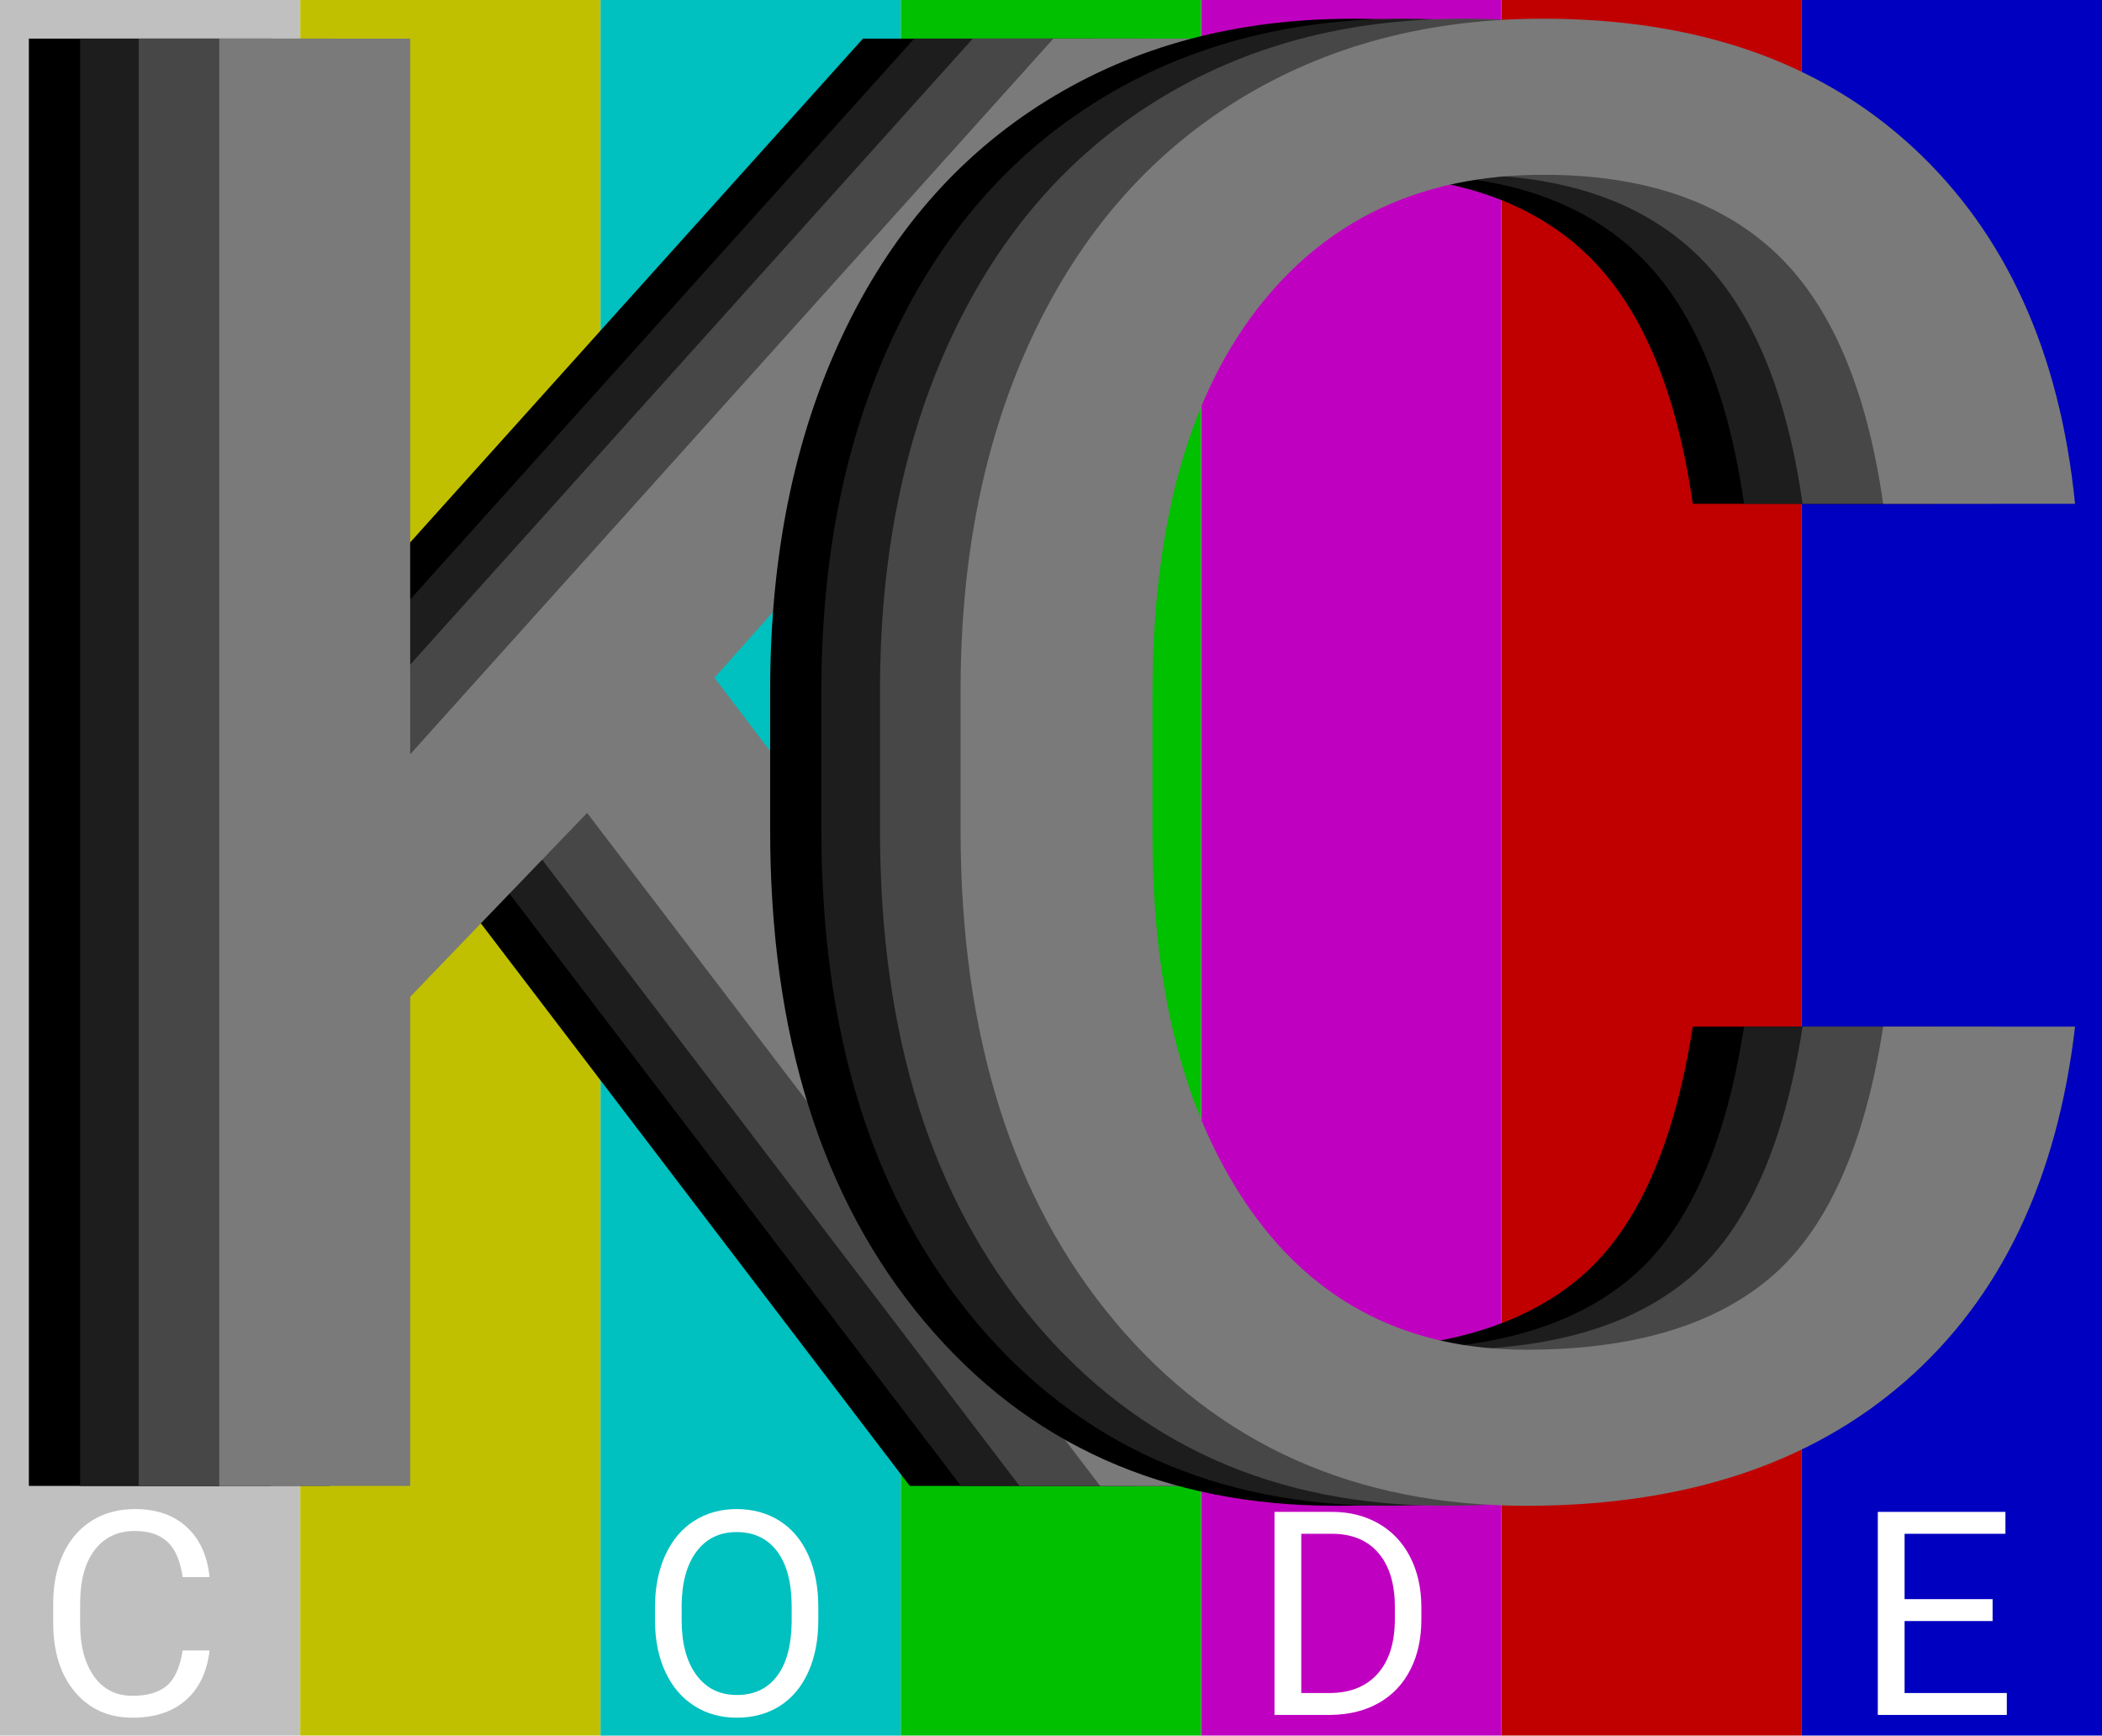
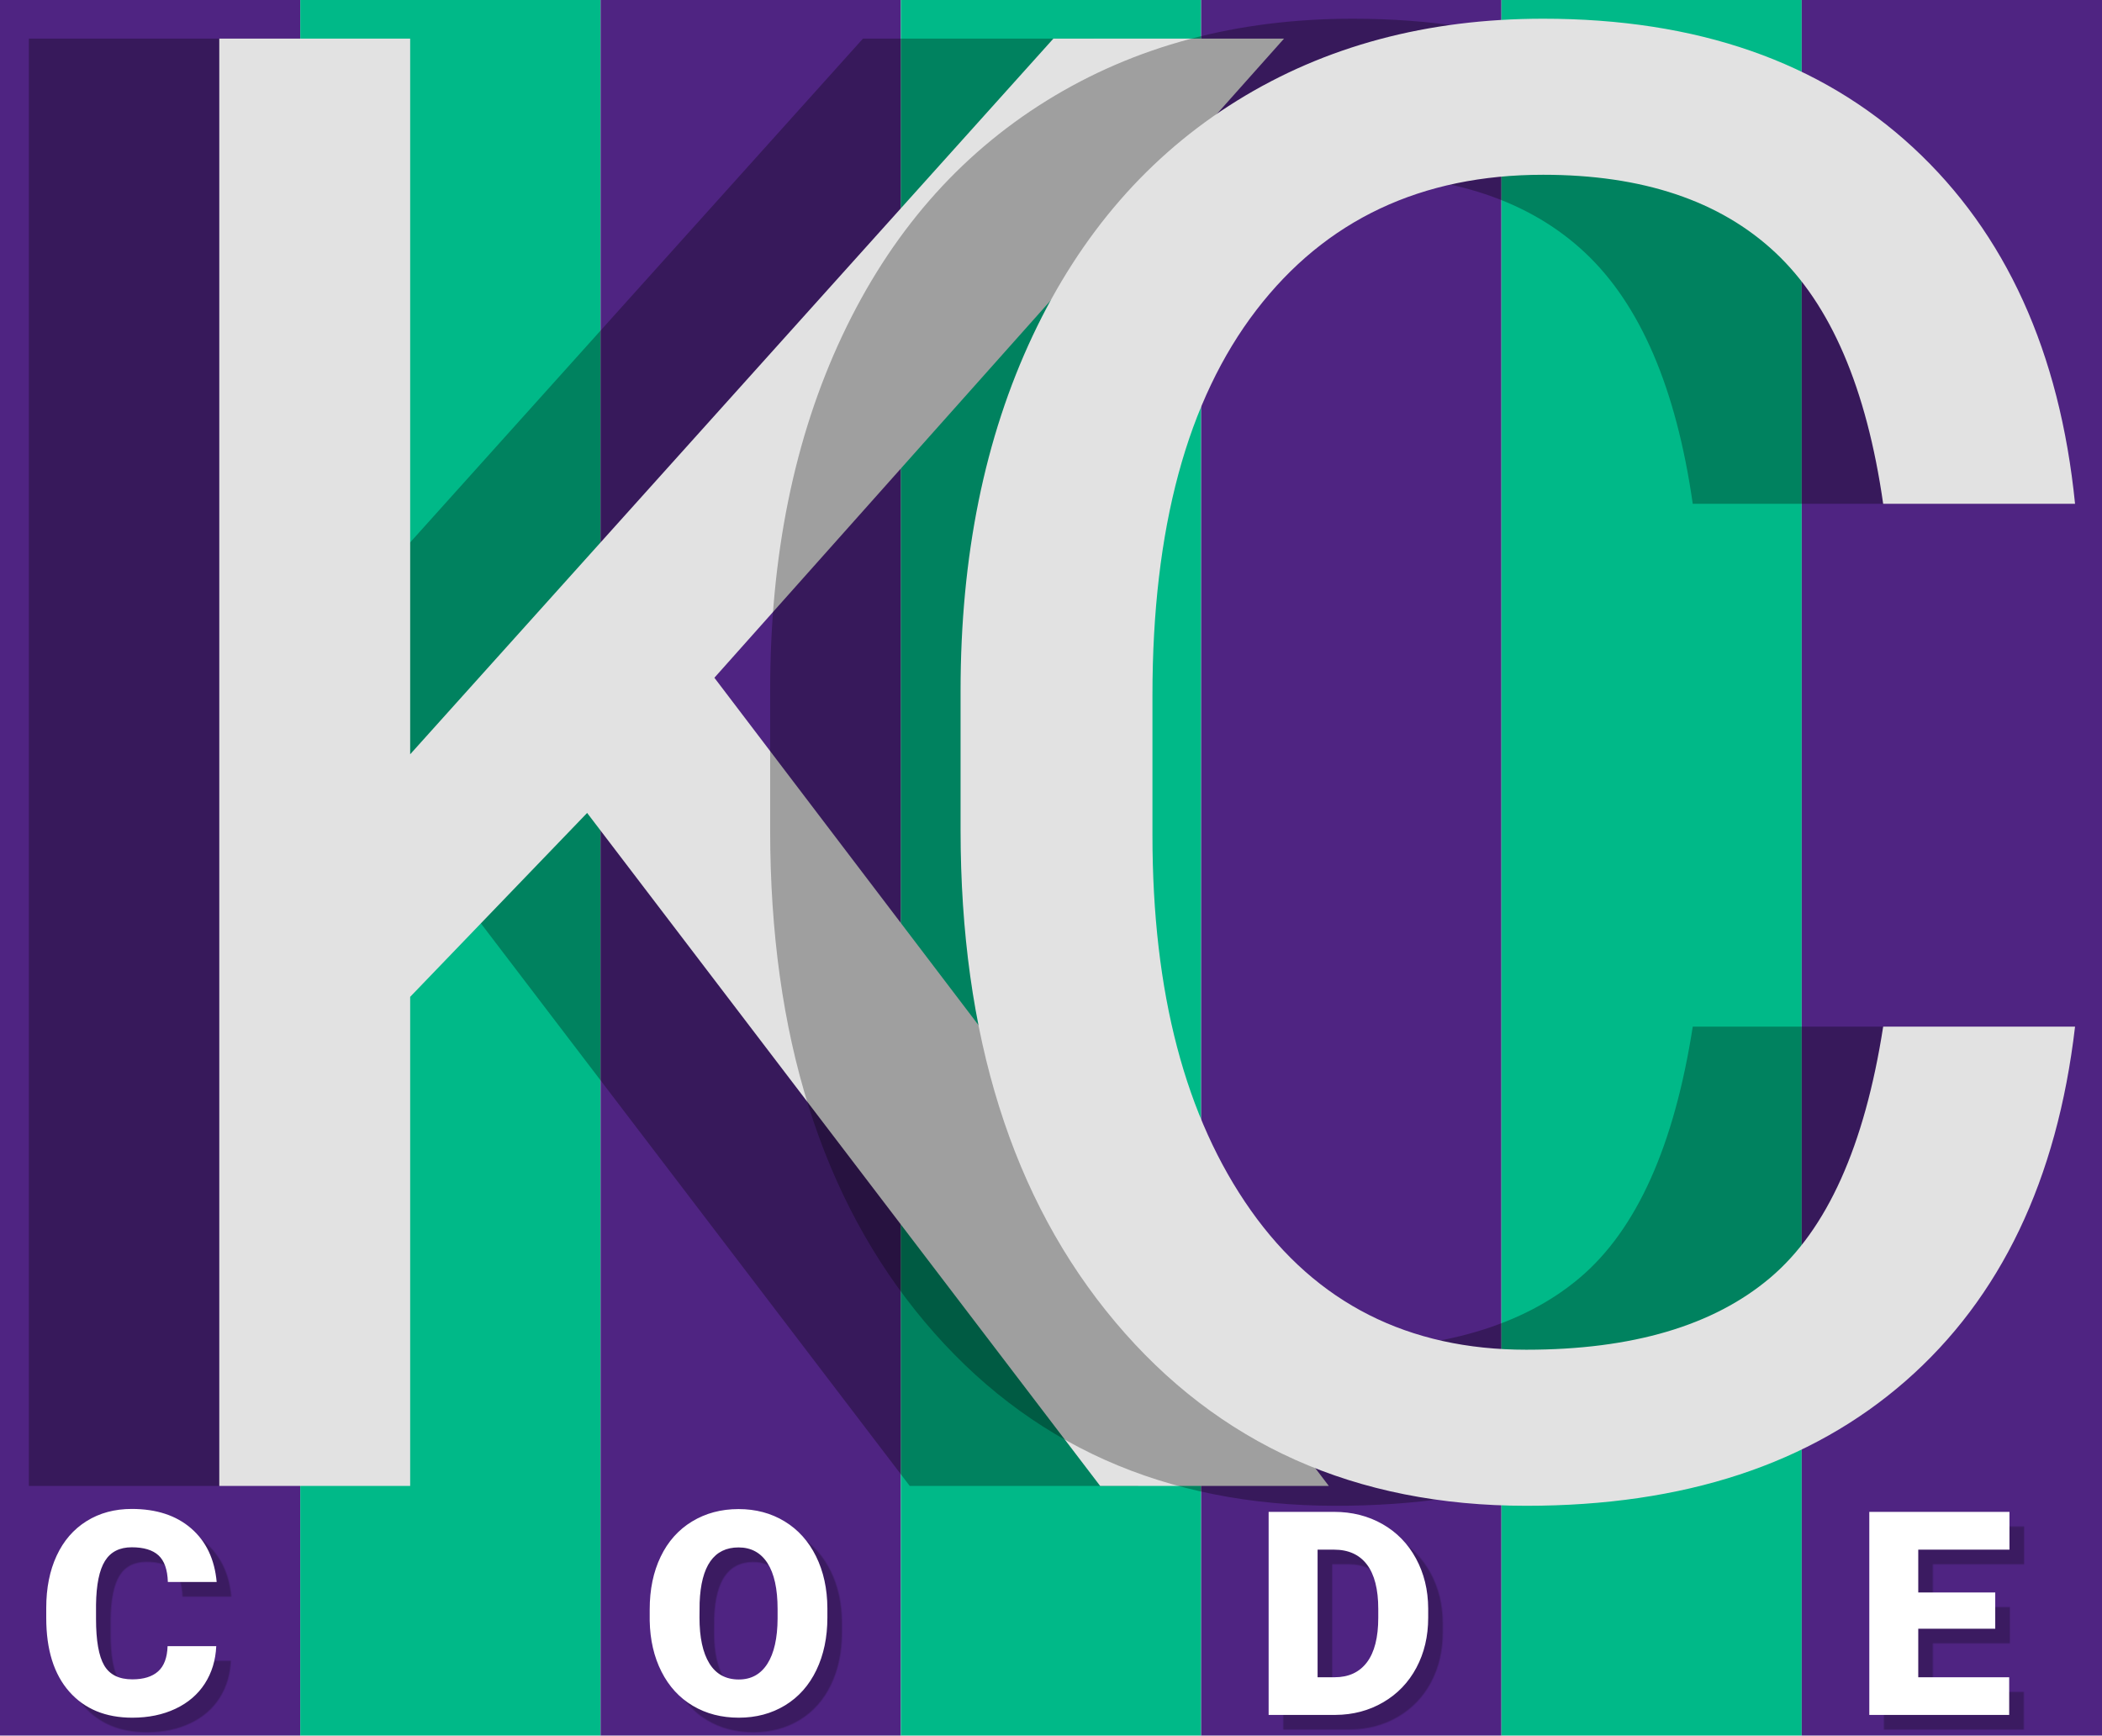
<svg xmlns="http://www.w3.org/2000/svg" width="287" height="237" viewBox="0 0 287 237" fill="none">
  <defs>
    <clipPath id="clip_path_1">
      <rect width="287" height="237" />
    </clipPath>
+     <filter color-interpolation-filters="sRGB" x="-325" y="-44" width="327" height="46" id="filter_2">
+       <feFlood flood-opacity="0" result="BackgroundImageFix_1" />
+       <feColorMatrix type="matrix" values="0 0 0 0 0 0 0 0 0 0 0 0 0 0 0 0 0 0 1 0" in="SourceAlpha" />
+       <feOffset dx="2" dy="2" />
+       <feColorMatrix type="matrix" values="0 0 0 0 0 0 0 0 0 0 0 0 0 0 0 0 0 0 0.251 0" />
+       <feBlend mode="normal" in2="BackgroundImageFix_1" result="Shadow_2" />
+       <feBlend mode="normal" in="SourceGraphic" in2="Shadow_2" result="Shape_3" />
+     </filter>
  </defs>
  <g clip-path="url(#clip_path_1)">
    <rect width="287" height="237" fill="#FFFFFF" fill-rule="evenodd" />
    <g id="Group">
-       <rect id="Rectangle" width="41" height="238" fill="#C0C0C0" fill-rule="evenodd" />
-       <rect id="Rectangle" width="41" height="238" fill="#C0C000" fill-rule="evenodd" transform="translate(41 0)" />
-       <rect id="Rectangle" width="41" height="238" fill="#B2DFDB" fill-rule="evenodd" transform="translate(82 0)" />
-       <rect id="Rectangle" width="41" height="238" fill="#00C0C0" fill-rule="evenodd" transform="translate(82 0)" />
-       <rect id="Rectangle" width="41" height="238" fill="#00C000" fill-rule="evenodd" transform="translate(123 0)" />
-       <rect id="Rectangle" width="41" height="238" fill="#C000C0" fill-rule="evenodd" transform="translate(164 0)" />
-       <rect id="Rectangle" width="41" height="238" fill="#C00000" fill-rule="evenodd" transform="translate(205 0)" />
-       <rect id="Rectangle" width="41" height="238" fill="#0000C0" fill-rule="evenodd" transform="translate(246 0)" />
+       <rect id="Rectangle" width="41" height="238" fill="#4F2482" fill-rule="evenodd" />
+       <rect id="Rectangle" width="41" height="238" fill="#00B988" fill-rule="evenodd" transform="translate(41 0)" />
+       <rect id="Rectangle" width="41" height="238" fill="#4F2482" fill-rule="evenodd" transform="translate(82 0)" />
+       <rect id="Rectangle" width="41" height="238" fill="#00B988" fill-rule="evenodd" transform="translate(123 0)" />
+       <rect id="Rectangle" width="41" height="238" fill="#4F2482" fill-rule="evenodd" transform="translate(164 0)" />
+       <rect id="Rectangle" width="41" height="238" fill="#00B988" fill-rule="evenodd" transform="translate(205 0)" />
+       <rect id="Rectangle" width="41" height="238" fill="#4F2482" fill-rule="evenodd" transform="translate(246 0)" />
    </g>
    <g id="Group" transform="translate(-19 -55)">
-       <path d="M73.165 166.013L49.003 191.125L49.003 257.91L22.94 257.91L22.94 60.27L49.003 60.27L49.003 158.004L136.828 60.27L168.32 60.27L90.54 147.552L174.429 257.91L143.208 257.91L73.165 166.013Z" fill="#000000" />
-       <path d="M73.165 166.013L49.003 191.125L49.003 257.91L22.94 257.91L22.94 60.27L49.003 60.27L49.003 158.004L136.828 60.27L168.32 60.27L90.54 147.552L174.429 257.91L143.208 257.91L73.165 166.013Z" fill="#1D1D1D" transform="translate(7 0)" />
-       <path d="M73.165 166.013L49.003 191.125L49.003 257.91L22.94 257.91L22.94 60.27L49.003 60.27L49.003 158.004L136.828 60.27L168.32 60.27L90.54 147.552L174.429 257.91L143.208 257.91L73.165 166.013Z" fill="#474747" transform="translate(15 0)" />
-       <path d="M73.165 166.013L49.003 191.125L49.003 257.91L22.94 257.91L22.94 60.27L49.003 60.27L49.003 158.004L136.828 60.27L168.32 60.27L90.54 147.552L174.429 257.91L143.208 257.91L73.165 166.013Z" fill="#7A7A7A" transform="translate(26 0)" />
-       <path d="M168.32 195.197Q164.655 226.554 145.176 243.589Q125.697 260.625 93.391 260.625Q58.369 260.625 37.261 235.513Q16.153 210.4 16.153 168.32L16.153 149.316Q16.153 121.761 25.995 100.856Q35.836 79.952 53.89 68.753Q71.943 57.555 95.698 57.555Q127.19 57.555 146.194 75.133Q165.198 92.712 168.32 123.797L142.122 123.797Q138.729 100.106 127.394 89.486Q116.06 78.866 95.698 78.866Q70.722 78.866 56.537 97.343Q42.352 115.82 42.352 149.919L42.352 169.075Q42.352 201.274 55.79 220.294Q69.228 239.313 93.391 239.313Q115.109 239.313 126.715 229.472Q138.321 219.631 142.122 195.197L168.32 195.197Z" fill="#000000" transform="translate(108 0)" />
-       <path d="M168.32 195.197Q164.655 226.554 145.176 243.589Q125.697 260.625 93.391 260.625Q58.369 260.625 37.261 235.513Q16.153 210.4 16.153 168.32L16.153 149.316Q16.153 121.761 25.995 100.856Q35.836 79.952 53.89 68.753Q71.943 57.555 95.698 57.555Q127.19 57.555 146.194 75.133Q165.198 92.712 168.32 123.797L142.122 123.797Q138.729 100.106 127.394 89.486Q116.06 78.866 95.698 78.866Q70.722 78.866 56.537 97.343Q42.352 115.82 42.352 149.919L42.352 169.075Q42.352 201.274 55.79 220.294Q69.228 239.313 93.391 239.313Q115.109 239.313 126.715 229.472Q138.321 219.631 142.122 195.197L168.32 195.197Z" fill="#1D1D1D" transform="translate(115 0)" />
-       <path d="M168.32 195.197Q164.655 226.554 145.176 243.589Q125.697 260.625 93.391 260.625Q58.369 260.625 37.261 235.513Q16.153 210.4 16.153 168.32L16.153 149.316Q16.153 121.761 25.995 100.856Q35.836 79.952 53.89 68.753Q71.943 57.555 95.698 57.555Q127.19 57.555 146.194 75.133Q165.198 92.712 168.32 123.797L142.122 123.797Q138.729 100.106 127.394 89.486Q116.06 78.866 95.698 78.866Q70.722 78.866 56.537 97.343Q42.352 115.82 42.352 149.919L42.352 169.075Q42.352 201.274 55.79 220.294Q69.228 239.313 93.391 239.313Q115.109 239.313 126.715 229.472Q138.321 219.631 142.122 195.197L168.32 195.197Z" fill="#474747" transform="translate(123 0)" />
-       <path d="M168.32 195.197Q164.655 226.554 145.176 243.589Q125.697 260.625 93.391 260.625Q58.369 260.625 37.261 235.513Q16.153 210.4 16.153 168.32L16.153 149.316Q16.153 121.761 25.995 100.856Q35.836 79.952 53.89 68.753Q71.943 57.555 95.698 57.555Q127.19 57.555 146.194 75.133Q165.198 92.712 168.32 123.797L142.122 123.797Q138.729 100.106 127.394 89.486Q116.06 78.866 95.698 78.866Q70.722 78.866 56.537 97.343Q42.352 115.82 42.352 149.919L42.352 169.075Q42.352 201.274 55.79 220.294Q69.228 239.313 93.391 239.313Q115.109 239.313 126.715 229.472Q138.321 219.631 142.122 195.197L168.32 195.197Z" fill="#7A7A7A" transform="translate(134 0)" />
+       <path d="M73.165 166.013L49.003 191.125L49.003 257.91L22.94 257.91L22.94 60.27L49.003 60.27L49.003 158.004L136.828 60.27L168.32 60.27L90.54 147.552L174.429 257.91L143.208 257.91L73.165 166.013Z" fill="#000000" fill-opacity="0.298" />
+       <path d="M73.165 166.013L49.003 191.125L49.003 257.91L22.94 257.91L22.94 60.27L49.003 60.27L49.003 158.004L136.828 60.27L168.32 60.27L90.54 147.552L174.429 257.91L143.208 257.91L73.165 166.013Z" fill="#E2E2E2" transform="translate(26 0)" />
+       <path d="M168.32 195.197Q164.655 226.554 145.176 243.589Q125.697 260.625 93.391 260.625Q58.369 260.625 37.261 235.513Q16.153 210.4 16.153 168.32L16.153 149.316Q16.153 121.761 25.995 100.856Q35.836 79.952 53.89 68.753Q71.943 57.555 95.698 57.555Q127.19 57.555 146.194 75.133Q165.198 92.712 168.32 123.797L142.122 123.797Q138.729 100.106 127.394 89.486Q116.06 78.866 95.698 78.866Q70.722 78.866 56.537 97.343Q42.352 115.82 42.352 149.919L42.352 169.075Q42.352 201.274 55.79 220.294Q69.228 239.313 93.391 239.313Q115.109 239.313 126.715 229.472Q138.321 219.631 142.122 195.197L168.32 195.197Z" fill="#000000" fill-opacity="0.298" transform="translate(108 0)" />
+       <path d="M168.32 195.197Q164.655 226.554 145.176 243.589Q125.697 260.625 93.391 260.625Q58.369 260.625 37.261 235.513Q16.153 210.4 16.153 168.32L16.153 149.316Q16.153 121.761 25.995 100.856Q35.836 79.952 53.89 68.753Q71.943 57.555 95.698 57.555Q127.19 57.555 146.194 75.133Q165.198 92.712 168.32 123.797L142.122 123.797Q138.729 100.106 127.394 89.486Q116.06 78.866 95.698 78.866Q70.722 78.866 56.537 97.343Q42.352 115.82 42.352 149.919L42.352 169.075Q42.352 201.274 55.79 220.294Q69.228 239.313 93.391 239.313Q115.109 239.313 126.715 229.472Q138.321 219.631 142.122 195.197L168.32 195.197Z" fill="#E2E2E2" transform="translate(134 0)" />
    </g>
-     <path d="M23.613 27.384Q23.099 31.783 20.366 34.173Q17.634 36.562 13.102 36.562Q8.188 36.562 5.227 33.04Q2.266 29.517 2.266 23.613L2.266 20.947Q2.266 17.081 3.647 14.149Q5.027 11.216 7.56 9.645Q10.093 8.074 13.425 8.074Q17.843 8.074 20.509 10.54Q23.175 13.006 23.613 17.367L19.938 17.367Q19.462 14.044 17.872 12.554Q16.282 11.064 13.425 11.064Q9.921 11.064 7.931 13.656Q5.941 16.248 5.941 21.032L5.941 23.719Q5.941 28.236 7.827 30.904Q9.712 33.573 13.102 33.573Q16.148 33.573 17.777 32.192Q19.405 30.811 19.938 27.384L23.613 27.384ZM106.731 23.213Q106.731 27.289 105.36 30.326Q103.988 33.363 101.475 34.963Q98.961 36.562 95.61 36.562Q92.334 36.562 89.802 34.953Q87.269 33.344 85.869 30.364Q84.469 27.384 84.431 23.461L84.431 21.461Q84.431 17.462 85.822 14.396Q87.212 11.331 89.754 9.702Q92.296 8.074 95.572 8.074Q98.904 8.074 101.446 9.683Q103.988 11.293 105.36 14.349Q106.731 17.405 106.731 21.461L106.731 23.213ZM103.093 21.423Q103.093 16.491 101.113 13.854Q99.132 11.216 95.572 11.216Q92.106 11.216 90.116 13.854Q88.126 16.491 88.069 21.176L88.069 23.213Q88.069 27.993 90.078 30.726Q92.087 33.459 95.61 33.459Q99.152 33.459 101.094 30.878Q103.036 28.298 103.093 23.48L103.093 21.423ZM169.015 36.182L169.015 8.455L176.842 8.455Q180.46 8.455 183.24 10.055Q186.02 11.654 187.534 14.606Q189.048 17.558 189.067 21.385L189.067 23.156Q189.067 27.079 187.553 30.031Q186.039 32.982 183.231 34.563Q180.422 36.144 176.689 36.182L169.015 36.182ZM172.671 11.445L172.671 33.192L176.518 33.192Q180.746 33.192 183.097 30.562Q185.449 27.932 185.449 23.071L185.449 21.451Q185.449 16.724 183.231 14.104Q181.012 11.483 176.937 11.445L172.671 11.445ZM267.062 23.366L255.046 23.366L255.046 33.192L269.005 33.192L269.005 36.182L251.39 36.182L251.39 8.455L268.814 8.455L268.814 11.445L255.046 11.445L255.046 20.376L267.062 20.376L267.062 23.366Z" fill="#FFFFFF" transform="translate(5 198)" />
+     <g filter="url(#filter_2)" transform="translate(5 198)">
+       <path d="M24.527 26.794Q24.394 29.688 22.966 31.907Q21.538 34.125 18.957 35.344Q16.377 36.562 13.063 36.562Q7.598 36.562 4.456 33.002Q1.314 29.44 1.314 22.947L1.314 21.576Q1.314 17.5 2.733 14.444Q4.151 11.388 6.817 9.721Q9.483 8.055 12.987 8.055Q18.034 8.055 21.1 10.712Q24.166 13.368 24.584 18.034L17.919 18.034Q17.843 15.501 16.644 14.396Q15.444 13.292 12.987 13.292Q10.493 13.292 9.331 15.158Q8.169 17.024 8.112 21.119L8.112 23.08Q8.112 27.517 9.226 29.421Q10.34 31.326 13.063 31.326Q15.368 31.326 16.586 30.24Q17.805 29.155 17.881 26.794L24.527 26.794ZM107.968 22.89Q107.968 26.946 106.464 30.069Q104.96 33.192 102.189 34.877Q99.418 36.562 95.876 36.562Q92.334 36.562 89.592 34.934Q86.85 33.306 85.317 30.278Q83.784 27.25 83.708 23.328L83.708 21.766Q83.708 17.691 85.203 14.577Q86.698 11.464 89.487 9.769Q92.277 8.074 95.838 8.074Q99.361 8.074 102.122 9.75Q104.883 11.426 106.416 14.52Q107.949 17.615 107.968 21.614L107.968 22.89ZM101.17 21.728Q101.17 17.596 99.79 15.453Q98.409 13.311 95.838 13.311Q90.811 13.311 90.525 20.852L90.506 22.89Q90.506 26.965 91.858 29.155Q93.21 31.345 95.876 31.345Q98.409 31.345 99.78 29.193Q101.151 27.041 101.17 23.004L101.17 21.728ZM168.215 36.182L168.215 8.455L177.146 8.455Q180.822 8.455 183.754 10.121Q186.687 11.788 188.334 14.825Q189.981 17.862 190 21.633L190 22.909Q190 26.717 188.391 29.736Q186.782 32.754 183.859 34.458Q180.936 36.163 177.337 36.182L168.215 36.182ZM174.899 13.616L174.899 31.04L177.223 31.04Q180.098 31.04 181.641 28.993Q183.183 26.946 183.183 22.909L183.183 21.709Q183.183 17.691 181.641 15.653Q180.098 13.616 177.146 13.616L174.899 13.616ZM267.424 24.413L256.912 24.413L256.912 31.04L269.328 31.04L269.328 36.182L250.228 36.182L250.228 8.455L269.366 8.455L269.366 13.616L256.912 13.616L256.912 19.462L267.424 19.462L267.424 24.413Z" fill="#FFFFFF" />
+     </g>
  </g>
</svg>
